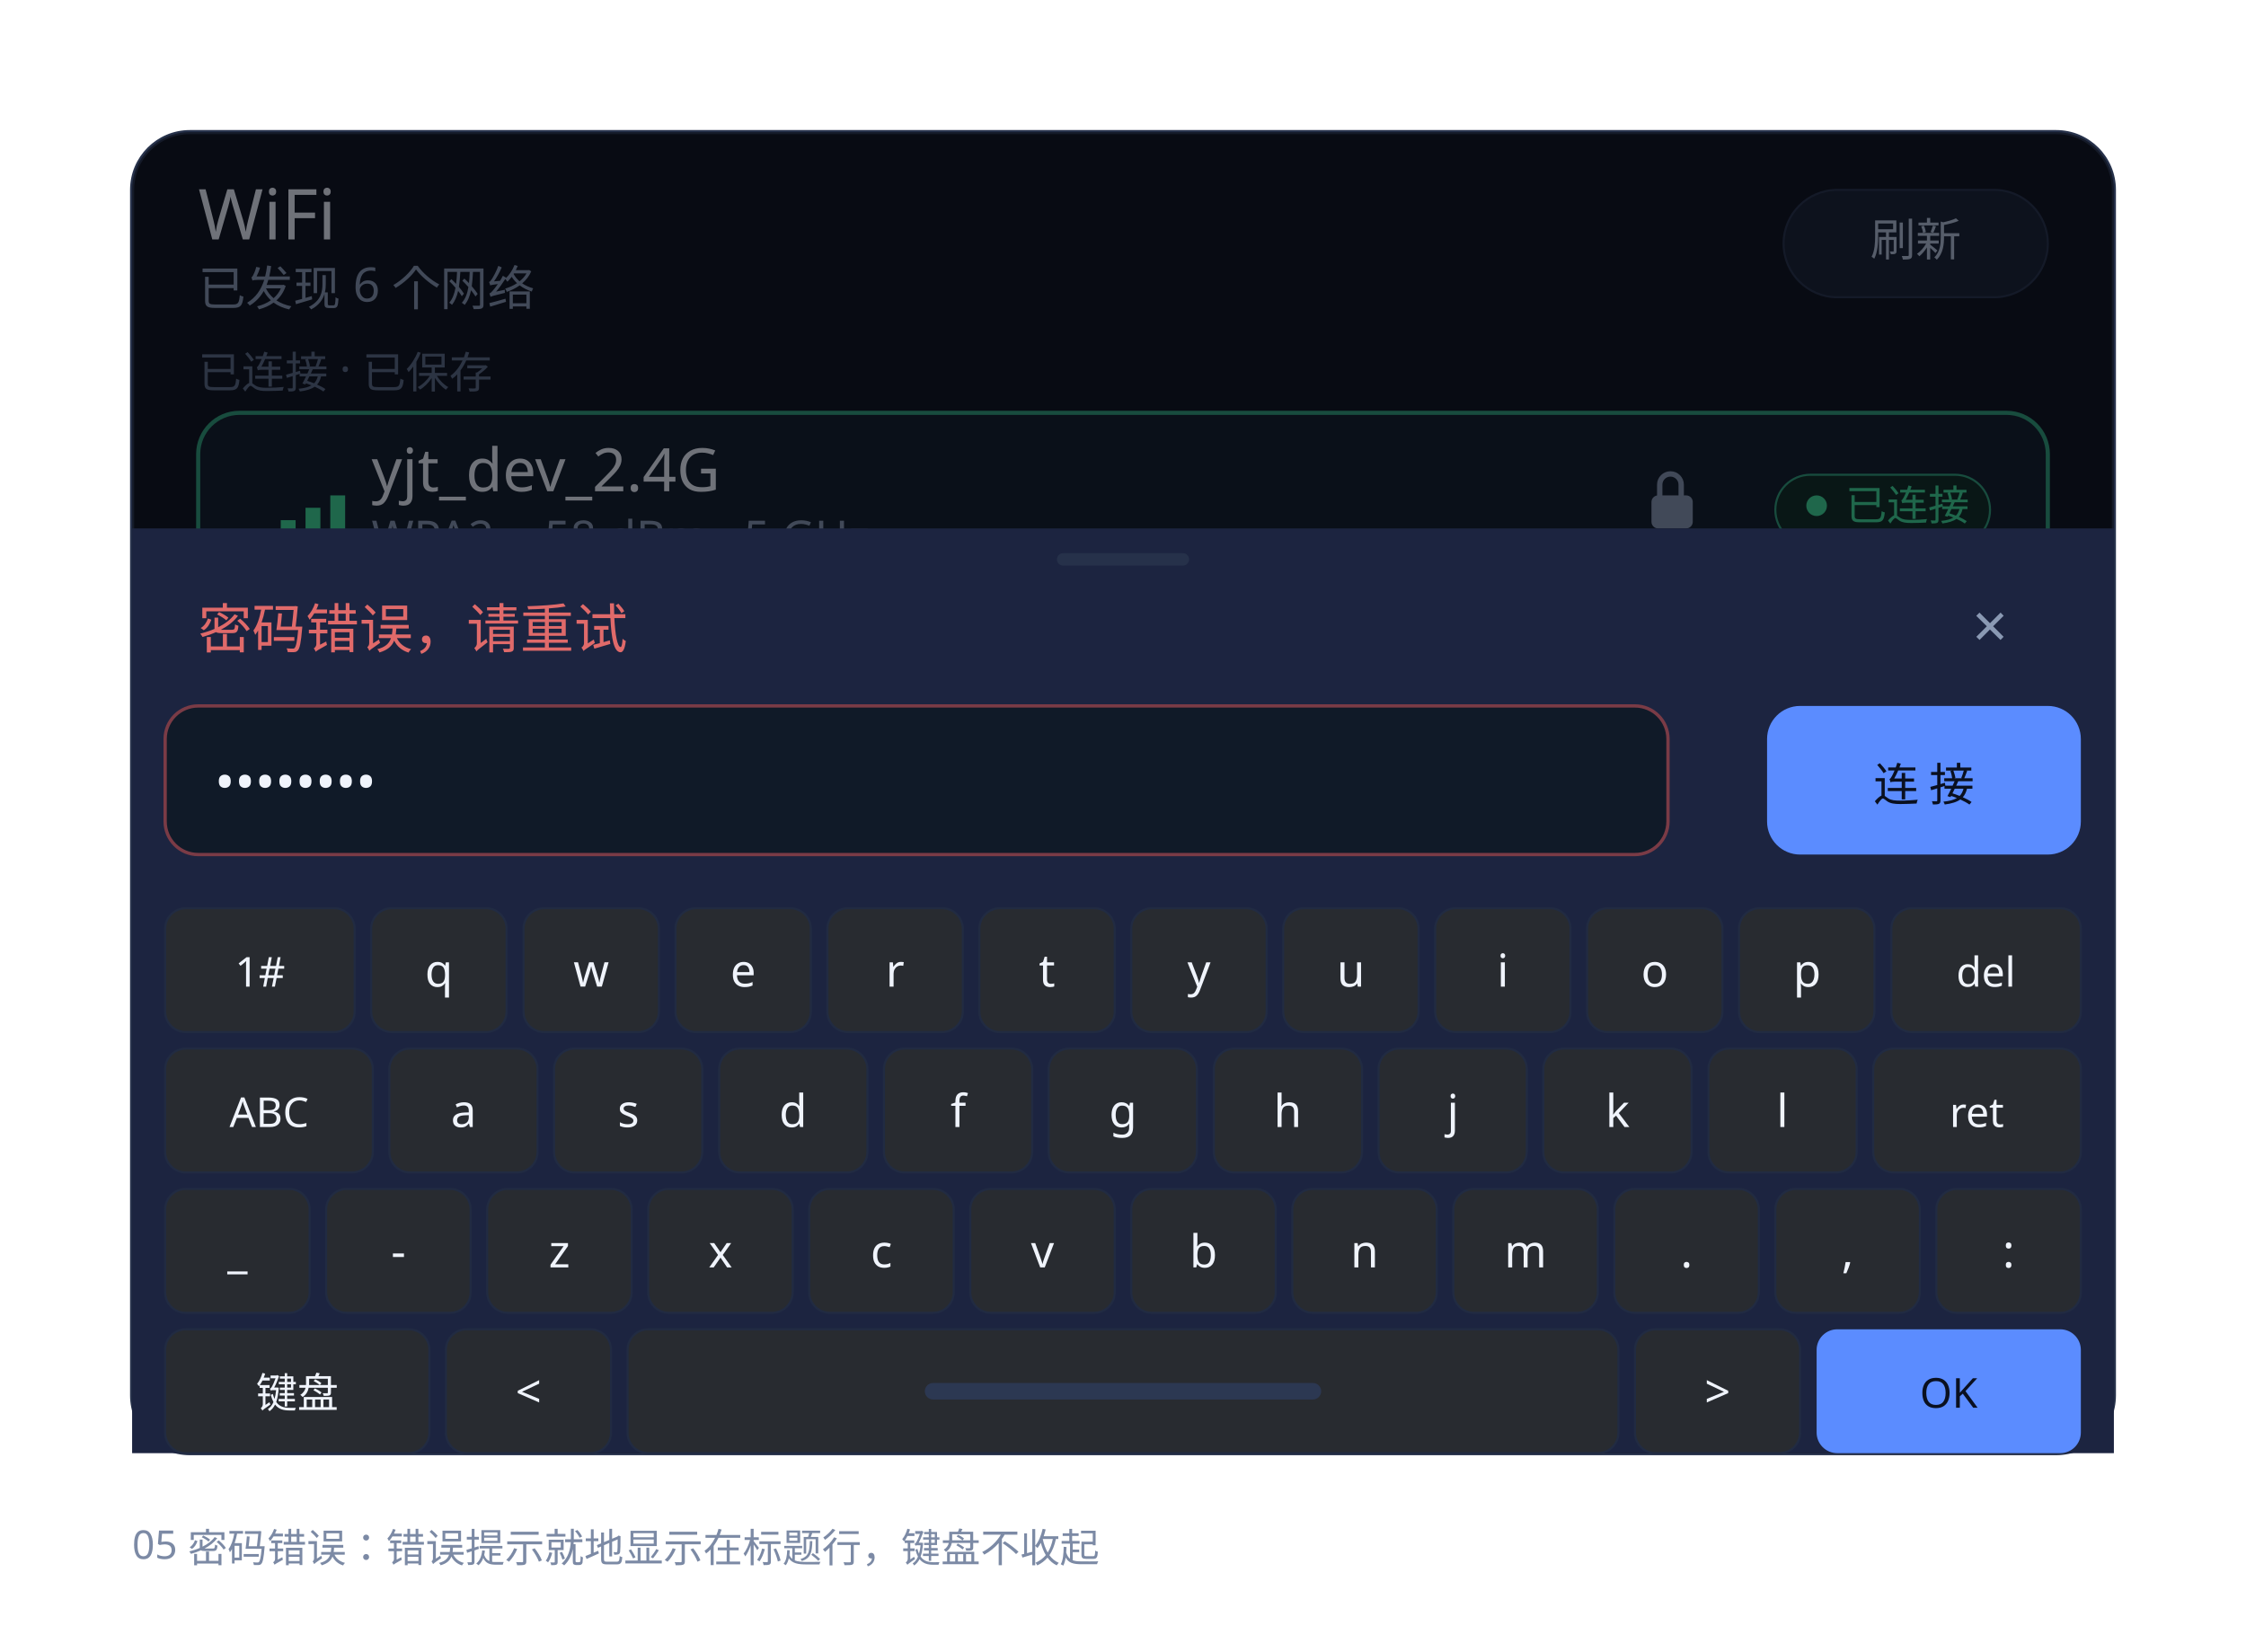
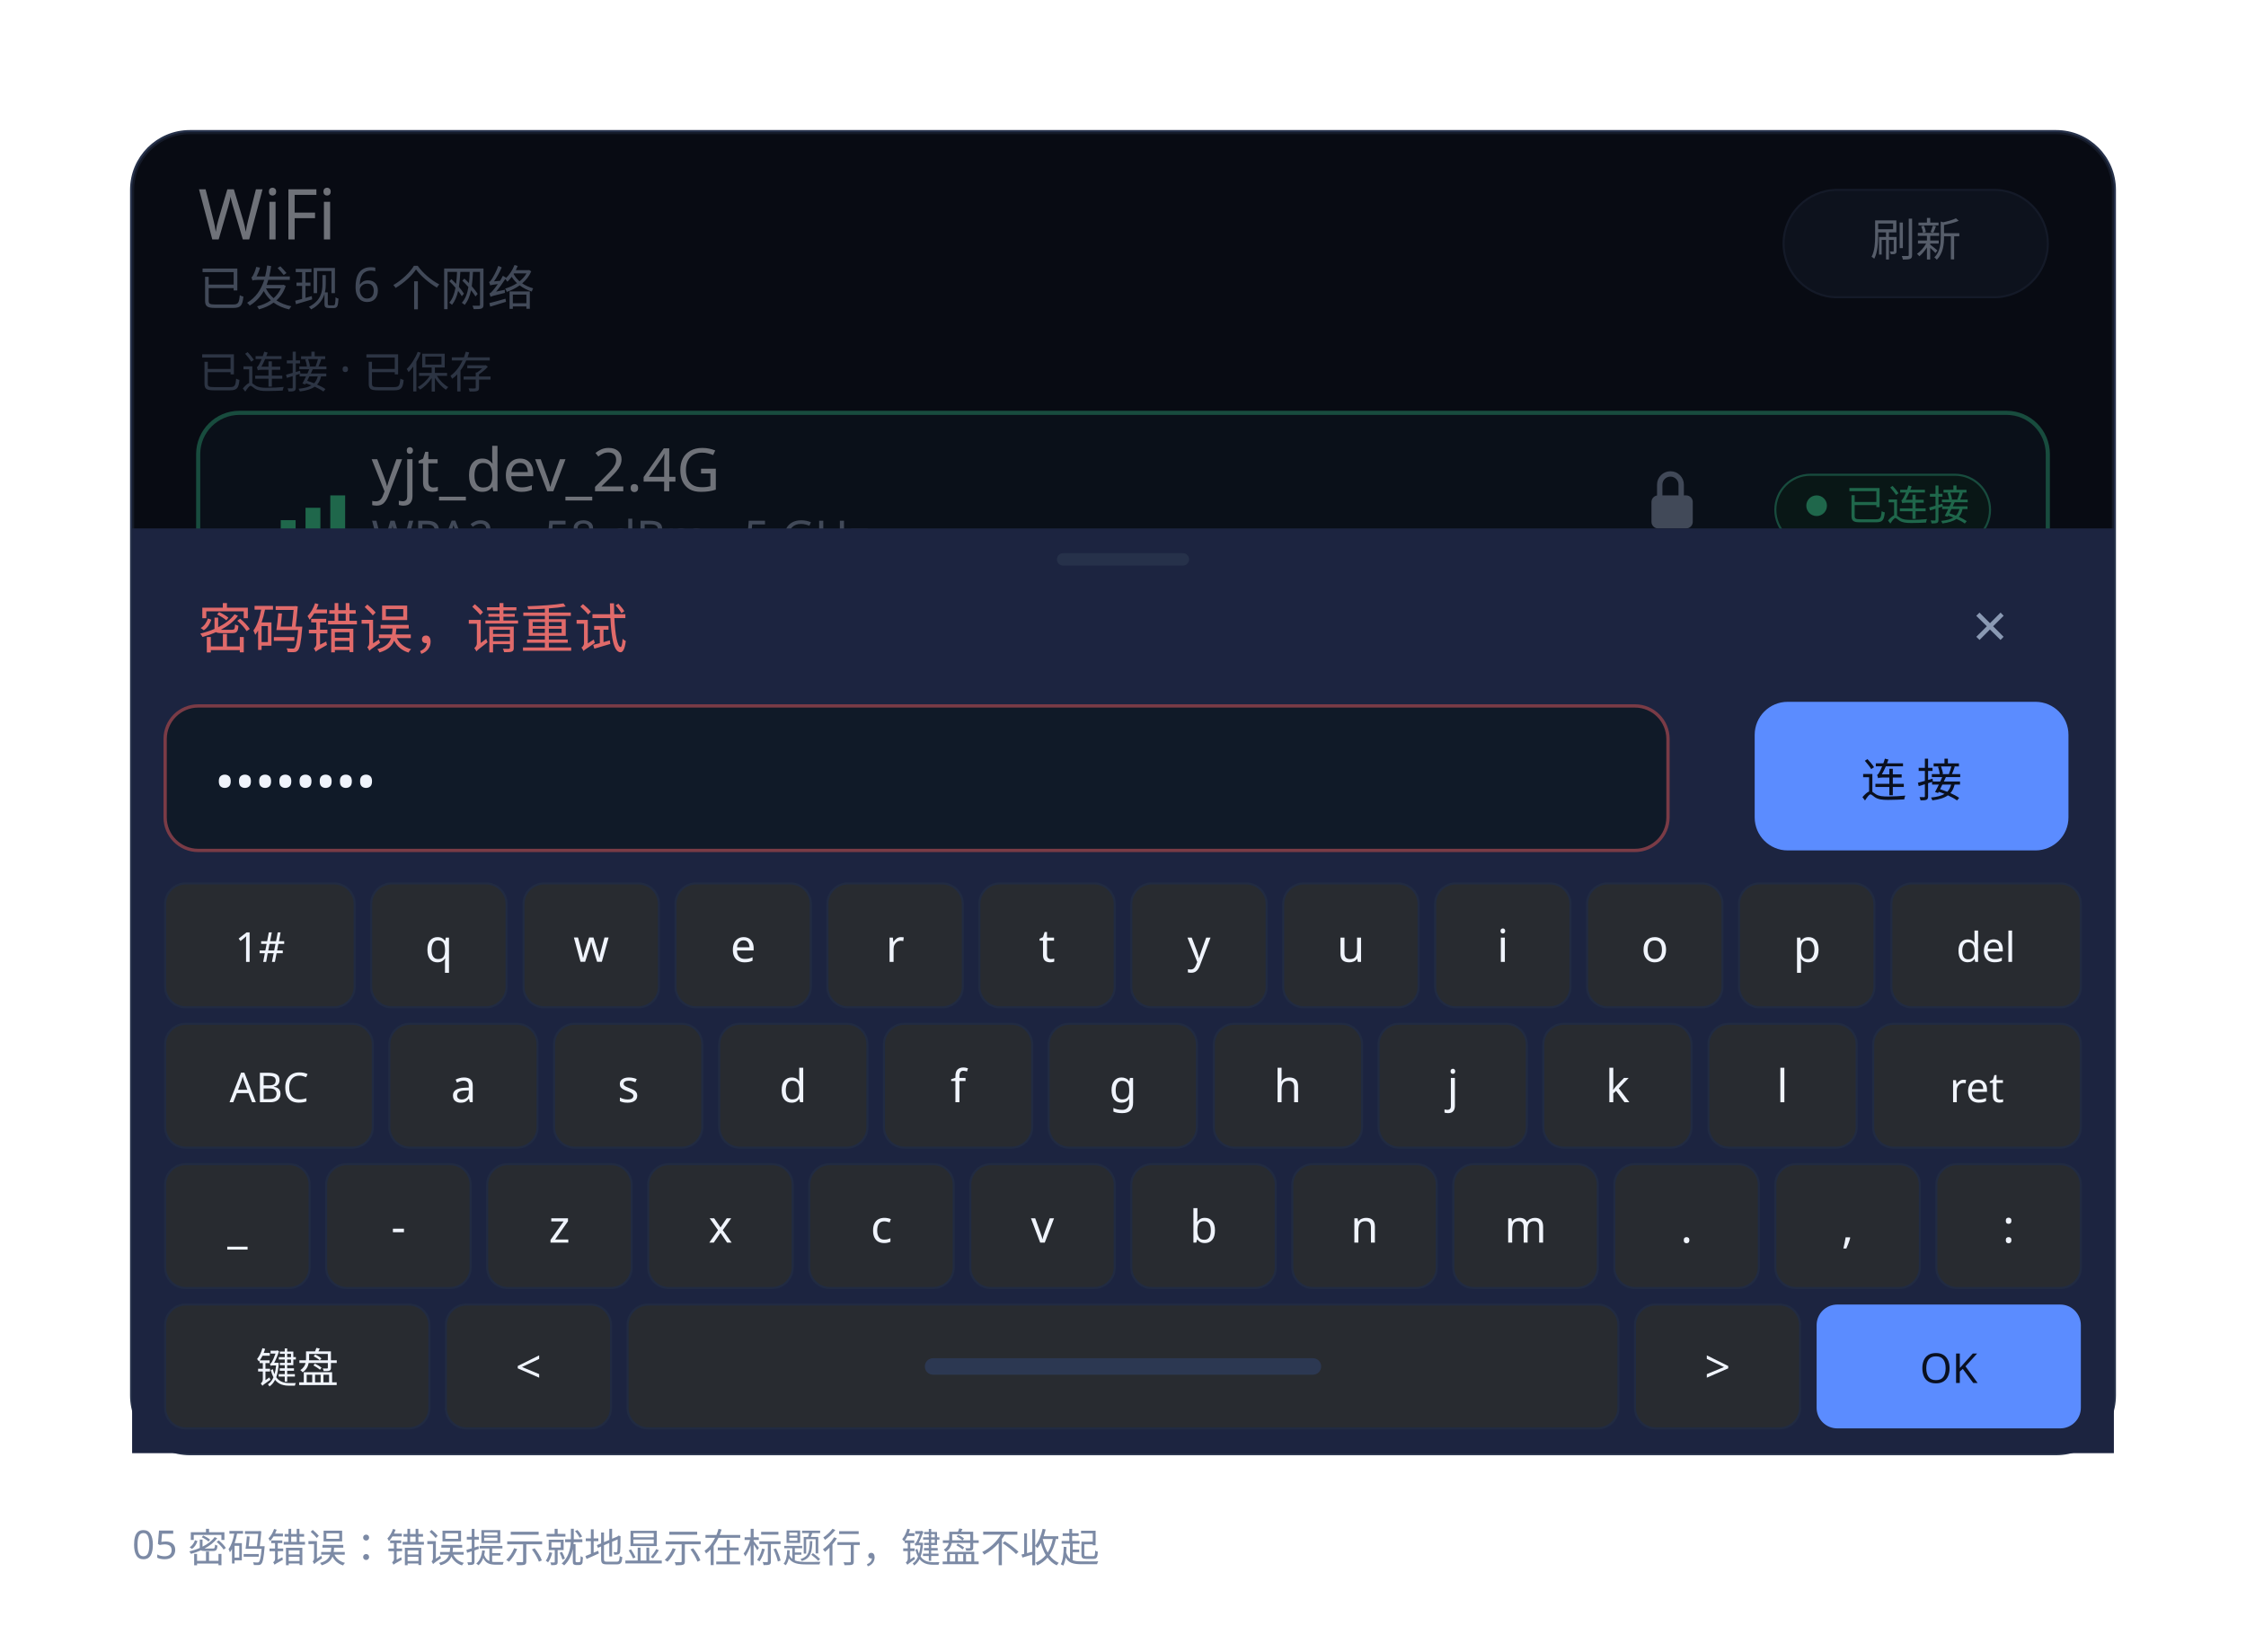
<svg xmlns="http://www.w3.org/2000/svg" viewBox="0 0 680 500" width="100%" role="img" font-family="Segoe UI, Microsoft YaHei, sans-serif">
  <g transform="translate(40,40) scale(1.25)">
    <rect x="0" y="0" width="480" height="320" rx="14" fill="#0B0F1A" stroke="#26314A" stroke-width="1" />
    <text x="16" y="26" fill="#F0F4FC" font-size="17" font-weight="500">WiFi</text>
    <text x="16" y="42" fill="#8A99B3" font-size="11.5">已发现 6 个网络</text>
    <rect x="400" y="14" width="64" height="26" fill="#161E30" rx="13" stroke="#26314A" stroke-width="0.5" />
    <text x="432" y="30" fill="#B9C6DC" font-size="11" text-anchor="middle">刷新</text>
    <text x="16" y="62" fill="#5C6A85" font-size="10.5">已连接 · 已保存</text>
    <rect x="16" y="68" width="448" height="46" fill="#101A28" rx="10" stroke="#2E9F79" stroke-width="1" />
    <rect x="30" y="97" width="3.6" height="5" fill="#3DDC97" />
    <rect x="36" y="94" width="3.6" height="8" fill="#3DDC97" />
    <rect x="42" y="91" width="3.6" height="11" fill="#3DDC97" />
    <rect x="48" y="88" width="3.6" height="14" fill="#3DDC97" />
    <text x="58" y="87" fill="#F0F4FC" font-size="14.5">yjt_dev_2.4G</text>
    <text x="58" y="102" fill="#8A99B3" font-size="11">WPA2 · -58 dBm · 5 GHz</text>
    <rect x="368" y="88" width="10" height="8" fill="#8A99B3" rx="1.6" />
    <path d="M370 88 v-2.6 a2.6 2.6 0 0 1 5.2 0 v2.6" fill="none" stroke="#8A99B3" stroke-width="1.3" stroke-linecap="round" stroke-linejoin="round" />
    <rect x="398" y="83" width="52" height="17" fill="#0E2A22" rx="8.5" stroke="#2E9F79" stroke-width="0.5" />
    <circle cx="408" cy="90.5" r="2.5" fill="#3DDC97" />
    <text x="415" y="94" fill="#3DDC97" font-size="10">已连接</text>
    <rect x="16" y="120" width="448" height="46" fill="#101A28" rx="10" stroke="#7A3B46" stroke-width="1" />
    <rect x="30" y="149" width="3.6" height="5" fill="#5B8CFF" />
    <rect x="36" y="146" width="3.6" height="8" fill="#5B8CFF" />
    <rect x="42" y="143" width="3.6" height="11" fill="#5B8CFF" />
    <rect x="48" y="140" width="3.6" height="14" fill="#5B8CFF" />
    <text x="58" y="139" fill="#F0F4FC" font-size="14.5">1号楼6层WiFi</text>
    <text x="58" y="154" fill="#8A99B3" font-size="11">WPA3 · -63 dBm · 5 GHz</text>
    <rect x="368" y="140" width="10" height="8" fill="#8A99B3" rx="1.6" />
    <path d="M370 140 v-2.6 a2.6 2.6 0 0 1 5.2 0 v2.6" fill="none" stroke="#8A99B3" stroke-width="1.3" stroke-linecap="round" stroke-linejoin="round" />
    <rect x="392" y="135" width="58" height="17" fill="#2A1620" rx="8.5" stroke="#7A3B46" stroke-width="0.5" />
    <circle cx="402" cy="142.5" r="2.5" fill="#E06A6A" />
    <text x="409" y="146" fill="#E06A6A" font-size="10">连接失败</text>
    <text x="16" y="184" fill="#5C6A85" font-size="10.5">可用网络</text>
    <text x="464" y="184" fill="#5C6A85" font-size="10" text-anchor="end">共 6 个</text>
    <rect x="16" y="190" width="448" height="46" fill="#101A28" rx="10" stroke="#26314A" stroke-width="0.5" />
    <rect x="30" y="219" width="3.6" height="5" fill="#5B8CFF" />
    <rect x="36" y="216" width="3.6" height="8" fill="#5B8CFF" />
    <rect x="42" y="213" width="3.6" height="11" fill="#5B8CFF" />
    <rect x="48" y="210" width="3.6" height="14" fill="#26314A" />
    <text x="58" y="209" fill="#F0F4FC" font-size="14.5">YJT-1号楼办公</text>
    <text x="58" y="224" fill="#8A99B3" font-size="11">WPA2 · -66 dBm · 2.4 GHz</text>
    <rect x="368" y="210" width="10" height="8" fill="#8A99B3" rx="1.6" />
    <path d="M370 210 v-2.6 a2.6 2.6 0 0 1 5.2 0 v2.6" fill="none" stroke="#8A99B3" stroke-width="1.3" stroke-linecap="round" stroke-linejoin="round" />
    <rect x="16" y="242" width="448" height="46" fill="#101A28" rx="10" stroke="#26314A" stroke-width="0.5" />
    <rect x="30" y="271" width="3.6" height="5" fill="#5B8CFF" />
    <rect x="36" y="268" width="3.6" height="8" fill="#5B8CFF" />
    <rect x="42" y="265" width="3.6" height="11" fill="#26314A" />
    <rect x="48" y="262" width="3.6" height="14" fill="#26314A" />
    <text x="58" y="261" fill="#F0F4FC" font-size="14.5">Office-2G</text>
    <text x="58" y="276" fill="#8A99B3" font-size="11">开放网络 · -74 dBm · 2.4 GHz</text>
    <text x="450" y="268" fill="#5C6A85" font-size="10" text-anchor="end">无需密码</text>
    <rect x="0" y="0" width="480" height="320" fill="#05070D" rx="14" opacity="0.55" />
    <rect x="0" y="96" width="480" height="224" fill="#1C2440" />
    <rect x="224" y="102" width="32" height="3" fill="#26314A" rx="1.5" />
    <text x="16" y="125" fill="#E06A6A" font-size="13" font-weight="500">密码错误，请重试</text>
    <text x="450" y="125" fill="#8A99B3" font-size="15" text-anchor="middle">×</text>
-     <rect x="8" y="139" width="364" height="36" fill="#101A28" rx="8" stroke="#7A3B46" stroke-width="0.8" />
+     <rect x="8" y="139" width="364" height="35" fill="#101A28" rx="8" stroke="#7A3B46" stroke-width="0.8" />
    <text x="20" y="162" fill="#F0F4FC" font-size="13">••••••••</text>
-     <rect x="396" y="139" width="76" height="36" fill="#5B8CFF" rx="8" />
-     <text x="434" y="162" fill="#0A1020" font-size="11" text-anchor="middle">连 接</text>
-     <rect x="8" y="188" width="45.9" height="30" fill="#282B30" rx="5" stroke="#212B42" stroke-width="0.5" />
-     <text x="31" y="207" fill="#F0F4FC" font-size="10" text-anchor="middle">1#</text>
-     <rect x="57.9" y="188" width="32.8" height="30" fill="#282B30" rx="5" stroke="#212B42" stroke-width="0.5" />
-     <text x="74.3" y="207" fill="#F0F4FC" font-size="11" text-anchor="middle">q</text>
-     <rect x="94.8" y="188" width="32.8" height="30" fill="#282B30" rx="5" stroke="#212B42" stroke-width="0.5" />
-     <text x="111.2" y="207" fill="#F0F4FC" font-size="11" text-anchor="middle">w</text>
-     <rect x="131.6" y="188" width="32.8" height="30" fill="#282B30" rx="5" stroke="#212B42" stroke-width="0.5" />
-     <text x="148" y="207" fill="#F0F4FC" font-size="11" text-anchor="middle">e</text>
-     <rect x="168.4" y="188" width="32.8" height="30" fill="#282B30" rx="5" stroke="#212B42" stroke-width="0.5" />
-     <text x="184.8" y="207" fill="#F0F4FC" font-size="11" text-anchor="middle">r</text>
-     <rect x="205.2" y="188" width="32.8" height="30" fill="#282B30" rx="5" stroke="#212B42" stroke-width="0.5" />
-     <text x="221.6" y="207" fill="#F0F4FC" font-size="11" text-anchor="middle">t</text>
-     <rect x="242" y="188" width="32.8" height="30" fill="#282B30" rx="5" stroke="#212B42" stroke-width="0.5" />
-     <text x="258.4" y="207" fill="#F0F4FC" font-size="11" text-anchor="middle">y</text>
-     <rect x="278.8" y="188" width="32.8" height="30" fill="#282B30" rx="5" stroke="#212B42" stroke-width="0.5" />
-     <text x="295.2" y="207" fill="#F0F4FC" font-size="11" text-anchor="middle">u</text>
-     <rect x="315.6" y="188" width="32.8" height="30" fill="#282B30" rx="5" stroke="#212B42" stroke-width="0.5" />
-     <text x="332" y="207" fill="#F0F4FC" font-size="11" text-anchor="middle">i</text>
-     <rect x="352.4" y="188" width="32.8" height="30" fill="#282B30" rx="5" stroke="#212B42" stroke-width="0.5" />
-     <text x="368.8" y="207" fill="#F0F4FC" font-size="11" text-anchor="middle">o</text>
-     <rect x="389.2" y="188" width="32.8" height="30" fill="#282B30" rx="5" stroke="#212B42" stroke-width="0.5" />
-     <text x="405.7" y="207" fill="#F0F4FC" font-size="11" text-anchor="middle">p</text>
-     <rect x="426.1" y="188" width="45.9" height="30" fill="#282B30" rx="5" stroke="#212B42" stroke-width="0.5" />
-     <text x="449" y="207" fill="#F0F4FC" font-size="10" text-anchor="middle">del</text>
-     <rect x="8" y="222" width="50.3" height="30" fill="#282B30" rx="5" stroke="#212B42" stroke-width="0.5" />
-     <text x="33.2" y="241" fill="#F0F4FC" font-size="10" text-anchor="middle">ABC</text>
-     <rect x="62.3" y="222" width="35.9" height="30" fill="#282B30" rx="5" stroke="#212B42" stroke-width="0.5" />
-     <text x="80.3" y="241" fill="#F0F4FC" font-size="11" text-anchor="middle">a</text>
-     <rect x="102.2" y="222" width="35.9" height="30" fill="#282B30" rx="5" stroke="#212B42" stroke-width="0.5" />
-     <text x="120.2" y="241" fill="#F0F4FC" font-size="11" text-anchor="middle">s</text>
-     <rect x="142.2" y="222" width="35.9" height="30" fill="#282B30" rx="5" stroke="#212B42" stroke-width="0.5" />
-     <text x="160.1" y="241" fill="#F0F4FC" font-size="11" text-anchor="middle">d</text>
-     <rect x="182.1" y="222" width="35.9" height="30" fill="#282B30" rx="5" stroke="#212B42" stroke-width="0.5" />
-     <text x="200.1" y="241" fill="#F0F4FC" font-size="11" text-anchor="middle">f</text>
-     <rect x="222" y="222" width="35.9" height="30" fill="#282B30" rx="5" stroke="#212B42" stroke-width="0.5" />
-     <text x="240" y="241" fill="#F0F4FC" font-size="11" text-anchor="middle">g</text>
-     <rect x="262" y="222" width="35.9" height="30" fill="#282B30" rx="5" stroke="#212B42" stroke-width="0.5" />
-     <text x="279.9" y="241" fill="#F0F4FC" font-size="11" text-anchor="middle">h</text>
-     <rect x="301.9" y="222" width="35.9" height="30" fill="#282B30" rx="5" stroke="#212B42" stroke-width="0.5" />
-     <text x="319.9" y="241" fill="#F0F4FC" font-size="11" text-anchor="middle">j</text>
-     <rect x="341.8" y="222" width="35.9" height="30" fill="#282B30" rx="5" stroke="#212B42" stroke-width="0.5" />
-     <text x="359.8" y="241" fill="#F0F4FC" font-size="11" text-anchor="middle">k</text>
-     <rect x="381.8" y="222" width="35.9" height="30" fill="#282B30" rx="5" stroke="#212B42" stroke-width="0.5" />
-     <text x="399.7" y="241" fill="#F0F4FC" font-size="11" text-anchor="middle">l</text>
-     <rect x="421.7" y="222" width="50.3" height="30" fill="#282B30" rx="5" stroke="#212B42" stroke-width="0.5" />
-     <text x="446.8" y="241" fill="#F0F4FC" font-size="10" text-anchor="middle">ret</text>
-     <rect x="8" y="256" width="35" height="30" fill="#282B30" rx="5" stroke="#212B42" stroke-width="0.5" />
-     <text x="25.5" y="275" fill="#F0F4FC" font-size="11" text-anchor="middle">_</text>
-     <rect x="47" y="256" width="35" height="30" fill="#282B30" rx="5" stroke="#212B42" stroke-width="0.5" />
-     <text x="64.5" y="275" fill="#F0F4FC" font-size="11" text-anchor="middle">-</text>
-     <rect x="86" y="256" width="35" height="30" fill="#282B30" rx="5" stroke="#212B42" stroke-width="0.5" />
-     <text x="103.5" y="275" fill="#F0F4FC" font-size="11" text-anchor="middle">z</text>
-     <rect x="125" y="256" width="35" height="30" fill="#282B30" rx="5" stroke="#212B42" stroke-width="0.5" />
-     <text x="142.5" y="275" fill="#F0F4FC" font-size="11" text-anchor="middle">x</text>
-     <rect x="164" y="256" width="35" height="30" fill="#282B30" rx="5" stroke="#212B42" stroke-width="0.5" />
-     <text x="181.5" y="275" fill="#F0F4FC" font-size="11" text-anchor="middle">c</text>
-     <rect x="203" y="256" width="35" height="30" fill="#282B30" rx="5" stroke="#212B42" stroke-width="0.5" />
-     <text x="220.5" y="275" fill="#F0F4FC" font-size="11" text-anchor="middle">v</text>
-     <rect x="242" y="256" width="35" height="30" fill="#282B30" rx="5" stroke="#212B42" stroke-width="0.5" />
-     <text x="259.5" y="275" fill="#F0F4FC" font-size="11" text-anchor="middle">b</text>
-     <rect x="281" y="256" width="35" height="30" fill="#282B30" rx="5" stroke="#212B42" stroke-width="0.5" />
-     <text x="298.5" y="275" fill="#F0F4FC" font-size="11" text-anchor="middle">n</text>
-     <rect x="320" y="256" width="35" height="30" fill="#282B30" rx="5" stroke="#212B42" stroke-width="0.5" />
-     <text x="337.5" y="275" fill="#F0F4FC" font-size="11" text-anchor="middle">m</text>
-     <rect x="359" y="256" width="35" height="30" fill="#282B30" rx="5" stroke="#212B42" stroke-width="0.5" />
-     <text x="376.5" y="275" fill="#F0F4FC" font-size="11" text-anchor="middle">.</text>
-     <rect x="398" y="256" width="35" height="30" fill="#282B30" rx="5" stroke="#212B42" stroke-width="0.5" />
-     <text x="415.5" y="275" fill="#F0F4FC" font-size="11" text-anchor="middle">,</text>
-     <rect x="437" y="256" width="35" height="30" fill="#282B30" rx="5" stroke="#212B42" stroke-width="0.5" />
-     <text x="454.5" y="275" fill="#F0F4FC" font-size="11" text-anchor="middle">:</text>
-     <rect x="8" y="290" width="64" height="30" fill="#282B30" rx="5" stroke="#212B42" stroke-width="0.5" />
-     <text x="40" y="309" fill="#F0F4FC" font-size="10" text-anchor="middle">键盘</text>
-     <rect x="76" y="290" width="40" height="30" fill="#282B30" rx="5" stroke="#212B42" stroke-width="0.5" />
-     <text x="96" y="309" fill="#F0F4FC" font-size="11" text-anchor="middle">&lt;</text>
-     <rect x="120" y="290" width="240" height="30" fill="#282B30" rx="5" stroke="#212B42" stroke-width="0.5" />
-     <rect x="192" y="303" width="96" height="4" fill="#2C3852" rx="2" />
-     <rect x="364" y="290" width="40" height="30" fill="#282B30" rx="5" stroke="#212B42" stroke-width="0.5" />
-     <text x="384" y="309" fill="#F0F4FC" font-size="11" text-anchor="middle">&gt;</text>
-     <rect x="408" y="290" width="64" height="30" fill="#5B8CFF" rx="5" />
-     <text x="440" y="309" fill="#0A1020" font-size="10" text-anchor="middle">OK</text>
+     <rect x="393" y="138" width="76" height="36" fill="#5B8CFF" rx="8" />
+     <text x="431" y="161" fill="#0A1020" font-size="11" text-anchor="middle">连 接</text>
+     <rect x="8" y="182" width="45.9" height="30" fill="#282B30" rx="5" stroke="#212B42" stroke-width="0.5" />
+     <text x="31" y="201" fill="#F0F4FC" font-size="10" text-anchor="middle">1#</text>
+     <rect x="57.9" y="182" width="32.8" height="30" fill="#282B30" rx="5" stroke="#212B42" stroke-width="0.5" />
+     <text x="74.3" y="201" fill="#F0F4FC" font-size="11" text-anchor="middle">q</text>
+     <rect x="94.8" y="182" width="32.8" height="30" fill="#282B30" rx="5" stroke="#212B42" stroke-width="0.5" />
+     <text x="111.2" y="201" fill="#F0F4FC" font-size="11" text-anchor="middle">w</text>
+     <rect x="131.6" y="182" width="32.8" height="30" fill="#282B30" rx="5" stroke="#212B42" stroke-width="0.5" />
+     <text x="148" y="201" fill="#F0F4FC" font-size="11" text-anchor="middle">e</text>
+     <rect x="168.4" y="182" width="32.8" height="30" fill="#282B30" rx="5" stroke="#212B42" stroke-width="0.5" />
+     <text x="184.8" y="201" fill="#F0F4FC" font-size="11" text-anchor="middle">r</text>
+     <rect x="205.2" y="182" width="32.8" height="30" fill="#282B30" rx="5" stroke="#212B42" stroke-width="0.5" />
+     <text x="221.6" y="201" fill="#F0F4FC" font-size="11" text-anchor="middle">t</text>
+     <rect x="242" y="182" width="32.8" height="30" fill="#282B30" rx="5" stroke="#212B42" stroke-width="0.5" />
+     <text x="258.4" y="201" fill="#F0F4FC" font-size="11" text-anchor="middle">y</text>
+     <rect x="278.8" y="182" width="32.8" height="30" fill="#282B30" rx="5" stroke="#212B42" stroke-width="0.5" />
+     <text x="295.2" y="201" fill="#F0F4FC" font-size="11" text-anchor="middle">u</text>
+     <rect x="315.6" y="182" width="32.8" height="30" fill="#282B30" rx="5" stroke="#212B42" stroke-width="0.5" />
+     <text x="332" y="201" fill="#F0F4FC" font-size="11" text-anchor="middle">i</text>
+     <rect x="352.4" y="182" width="32.8" height="30" fill="#282B30" rx="5" stroke="#212B42" stroke-width="0.5" />
+     <text x="368.8" y="201" fill="#F0F4FC" font-size="11" text-anchor="middle">o</text>
+     <rect x="389.2" y="182" width="32.8" height="30" fill="#282B30" rx="5" stroke="#212B42" stroke-width="0.5" />
+     <text x="405.7" y="201" fill="#F0F4FC" font-size="11" text-anchor="middle">p</text>
+     <rect x="426.1" y="182" width="45.9" height="30" fill="#282B30" rx="5" stroke="#212B42" stroke-width="0.5" />
+     <text x="449" y="201" fill="#F0F4FC" font-size="10" text-anchor="middle">del</text>
+     <rect x="8" y="216" width="50.3" height="30" fill="#282B30" rx="5" stroke="#212B42" stroke-width="0.5" />
+     <text x="33.2" y="235" fill="#F0F4FC" font-size="10" text-anchor="middle">ABC</text>
+     <rect x="62.3" y="216" width="35.9" height="30" fill="#282B30" rx="5" stroke="#212B42" stroke-width="0.5" />
+     <text x="80.3" y="235" fill="#F0F4FC" font-size="11" text-anchor="middle">a</text>
+     <rect x="102.2" y="216" width="35.9" height="30" fill="#282B30" rx="5" stroke="#212B42" stroke-width="0.5" />
+     <text x="120.2" y="235" fill="#F0F4FC" font-size="11" text-anchor="middle">s</text>
+     <rect x="142.2" y="216" width="35.9" height="30" fill="#282B30" rx="5" stroke="#212B42" stroke-width="0.5" />
+     <text x="160.1" y="235" fill="#F0F4FC" font-size="11" text-anchor="middle">d</text>
+     <rect x="182.1" y="216" width="35.9" height="30" fill="#282B30" rx="5" stroke="#212B42" stroke-width="0.5" />
+     <text x="200.1" y="235" fill="#F0F4FC" font-size="11" text-anchor="middle">f</text>
+     <rect x="222" y="216" width="35.9" height="30" fill="#282B30" rx="5" stroke="#212B42" stroke-width="0.5" />
+     <text x="240" y="235" fill="#F0F4FC" font-size="11" text-anchor="middle">g</text>
+     <rect x="262" y="216" width="35.9" height="30" fill="#282B30" rx="5" stroke="#212B42" stroke-width="0.5" />
+     <text x="279.9" y="235" fill="#F0F4FC" font-size="11" text-anchor="middle">h</text>
+     <rect x="301.9" y="216" width="35.9" height="30" fill="#282B30" rx="5" stroke="#212B42" stroke-width="0.5" />
+     <text x="319.9" y="235" fill="#F0F4FC" font-size="11" text-anchor="middle">j</text>
+     <rect x="341.8" y="216" width="35.9" height="30" fill="#282B30" rx="5" stroke="#212B42" stroke-width="0.5" />
+     <text x="359.8" y="235" fill="#F0F4FC" font-size="11" text-anchor="middle">k</text>
+     <rect x="381.8" y="216" width="35.9" height="30" fill="#282B30" rx="5" stroke="#212B42" stroke-width="0.5" />
+     <text x="399.7" y="235" fill="#F0F4FC" font-size="11" text-anchor="middle">l</text>
+     <rect x="421.7" y="216" width="50.3" height="30" fill="#282B30" rx="5" stroke="#212B42" stroke-width="0.5" />
+     <text x="446.8" y="235" fill="#F0F4FC" font-size="10" text-anchor="middle">ret</text>
+     <rect x="8" y="250" width="35" height="30" fill="#282B30" rx="5" stroke="#212B42" stroke-width="0.5" />
+     <text x="25.5" y="269" fill="#F0F4FC" font-size="11" text-anchor="middle">_</text>
+     <rect x="47" y="250" width="35" height="30" fill="#282B30" rx="5" stroke="#212B42" stroke-width="0.5" />
+     <text x="64.5" y="269" fill="#F0F4FC" font-size="11" text-anchor="middle">-</text>
+     <rect x="86" y="250" width="35" height="30" fill="#282B30" rx="5" stroke="#212B42" stroke-width="0.5" />
+     <text x="103.5" y="269" fill="#F0F4FC" font-size="11" text-anchor="middle">z</text>
+     <rect x="125" y="250" width="35" height="30" fill="#282B30" rx="5" stroke="#212B42" stroke-width="0.5" />
+     <text x="142.5" y="269" fill="#F0F4FC" font-size="11" text-anchor="middle">x</text>
+     <rect x="164" y="250" width="35" height="30" fill="#282B30" rx="5" stroke="#212B42" stroke-width="0.5" />
+     <text x="181.5" y="269" fill="#F0F4FC" font-size="11" text-anchor="middle">c</text>
+     <rect x="203" y="250" width="35" height="30" fill="#282B30" rx="5" stroke="#212B42" stroke-width="0.5" />
+     <text x="220.5" y="269" fill="#F0F4FC" font-size="11" text-anchor="middle">v</text>
+     <rect x="242" y="250" width="35" height="30" fill="#282B30" rx="5" stroke="#212B42" stroke-width="0.5" />
+     <text x="259.5" y="269" fill="#F0F4FC" font-size="11" text-anchor="middle">b</text>
+     <rect x="281" y="250" width="35" height="30" fill="#282B30" rx="5" stroke="#212B42" stroke-width="0.5" />
+     <text x="298.5" y="269" fill="#F0F4FC" font-size="11" text-anchor="middle">n</text>
+     <rect x="320" y="250" width="35" height="30" fill="#282B30" rx="5" stroke="#212B42" stroke-width="0.5" />
+     <text x="337.5" y="269" fill="#F0F4FC" font-size="11" text-anchor="middle">m</text>
+     <rect x="359" y="250" width="35" height="30" fill="#282B30" rx="5" stroke="#212B42" stroke-width="0.5" />
+     <text x="376.5" y="269" fill="#F0F4FC" font-size="11" text-anchor="middle">.</text>
+     <rect x="398" y="250" width="35" height="30" fill="#282B30" rx="5" stroke="#212B42" stroke-width="0.5" />
+     <text x="415.5" y="269" fill="#F0F4FC" font-size="11" text-anchor="middle">,</text>
+     <rect x="437" y="250" width="35" height="30" fill="#282B30" rx="5" stroke="#212B42" stroke-width="0.5" />
+     <text x="454.5" y="269" fill="#F0F4FC" font-size="11" text-anchor="middle">:</text>
+     <rect x="8" y="284" width="64" height="30" fill="#282B30" rx="5" stroke="#212B42" stroke-width="0.5" />
+     <text x="40" y="303" fill="#F0F4FC" font-size="10" text-anchor="middle">键盘</text>
+     <rect x="76" y="284" width="40" height="30" fill="#282B30" rx="5" stroke="#212B42" stroke-width="0.5" />
+     <text x="96" y="303" fill="#F0F4FC" font-size="11" text-anchor="middle">&lt;</text>
+     <rect x="120" y="284" width="240" height="30" fill="#282B30" rx="5" stroke="#212B42" stroke-width="0.5" />
+     <rect x="192" y="297" width="96" height="4" fill="#2C3852" rx="2" />
+     <rect x="364" y="284" width="40" height="30" fill="#282B30" rx="5" stroke="#212B42" stroke-width="0.5" />
+     <text x="384" y="303" fill="#F0F4FC" font-size="11" text-anchor="middle">&gt;</text>
+     <rect x="408" y="284" width="64" height="30" fill="#5B8CFF" rx="5" />
+     <text x="440" y="303" fill="#0A1020" font-size="10" text-anchor="middle">OK</text>
  </g>
  <text x="40" y="472" fill="#7C8AA5" font-size="12">05 密码错误：错误提示就地显示在标题行，键盘不收起</text>
</svg>
